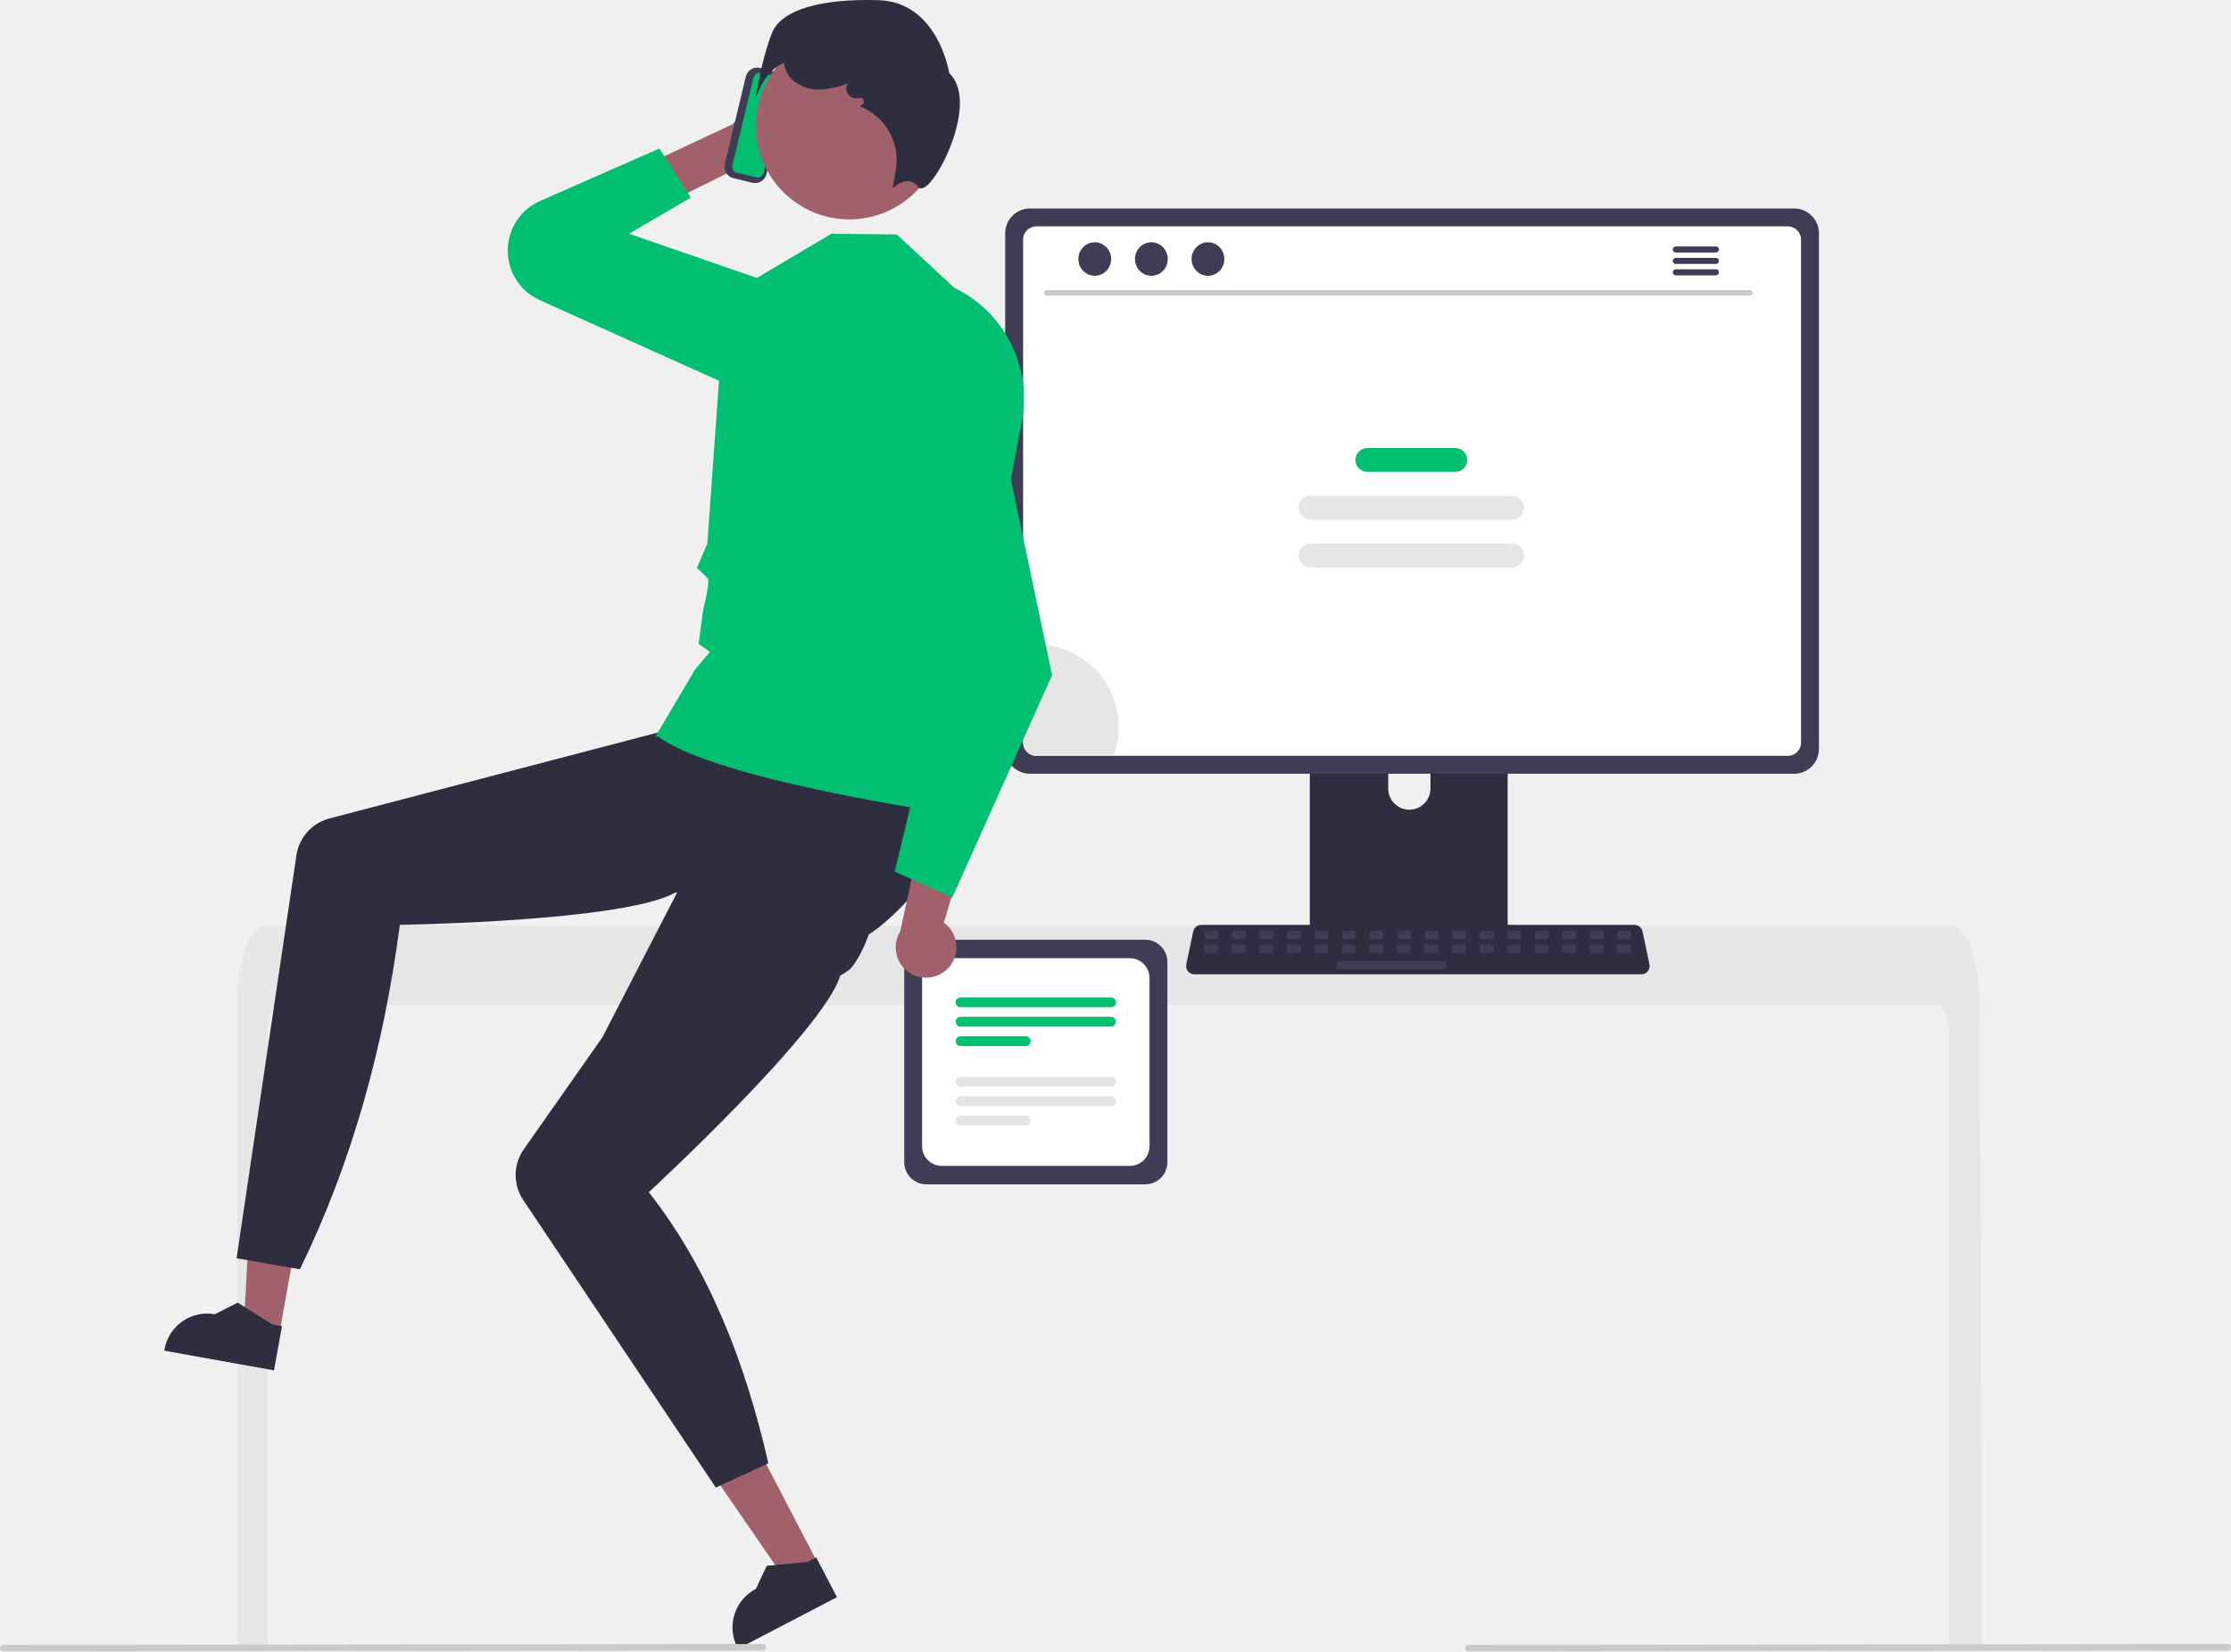
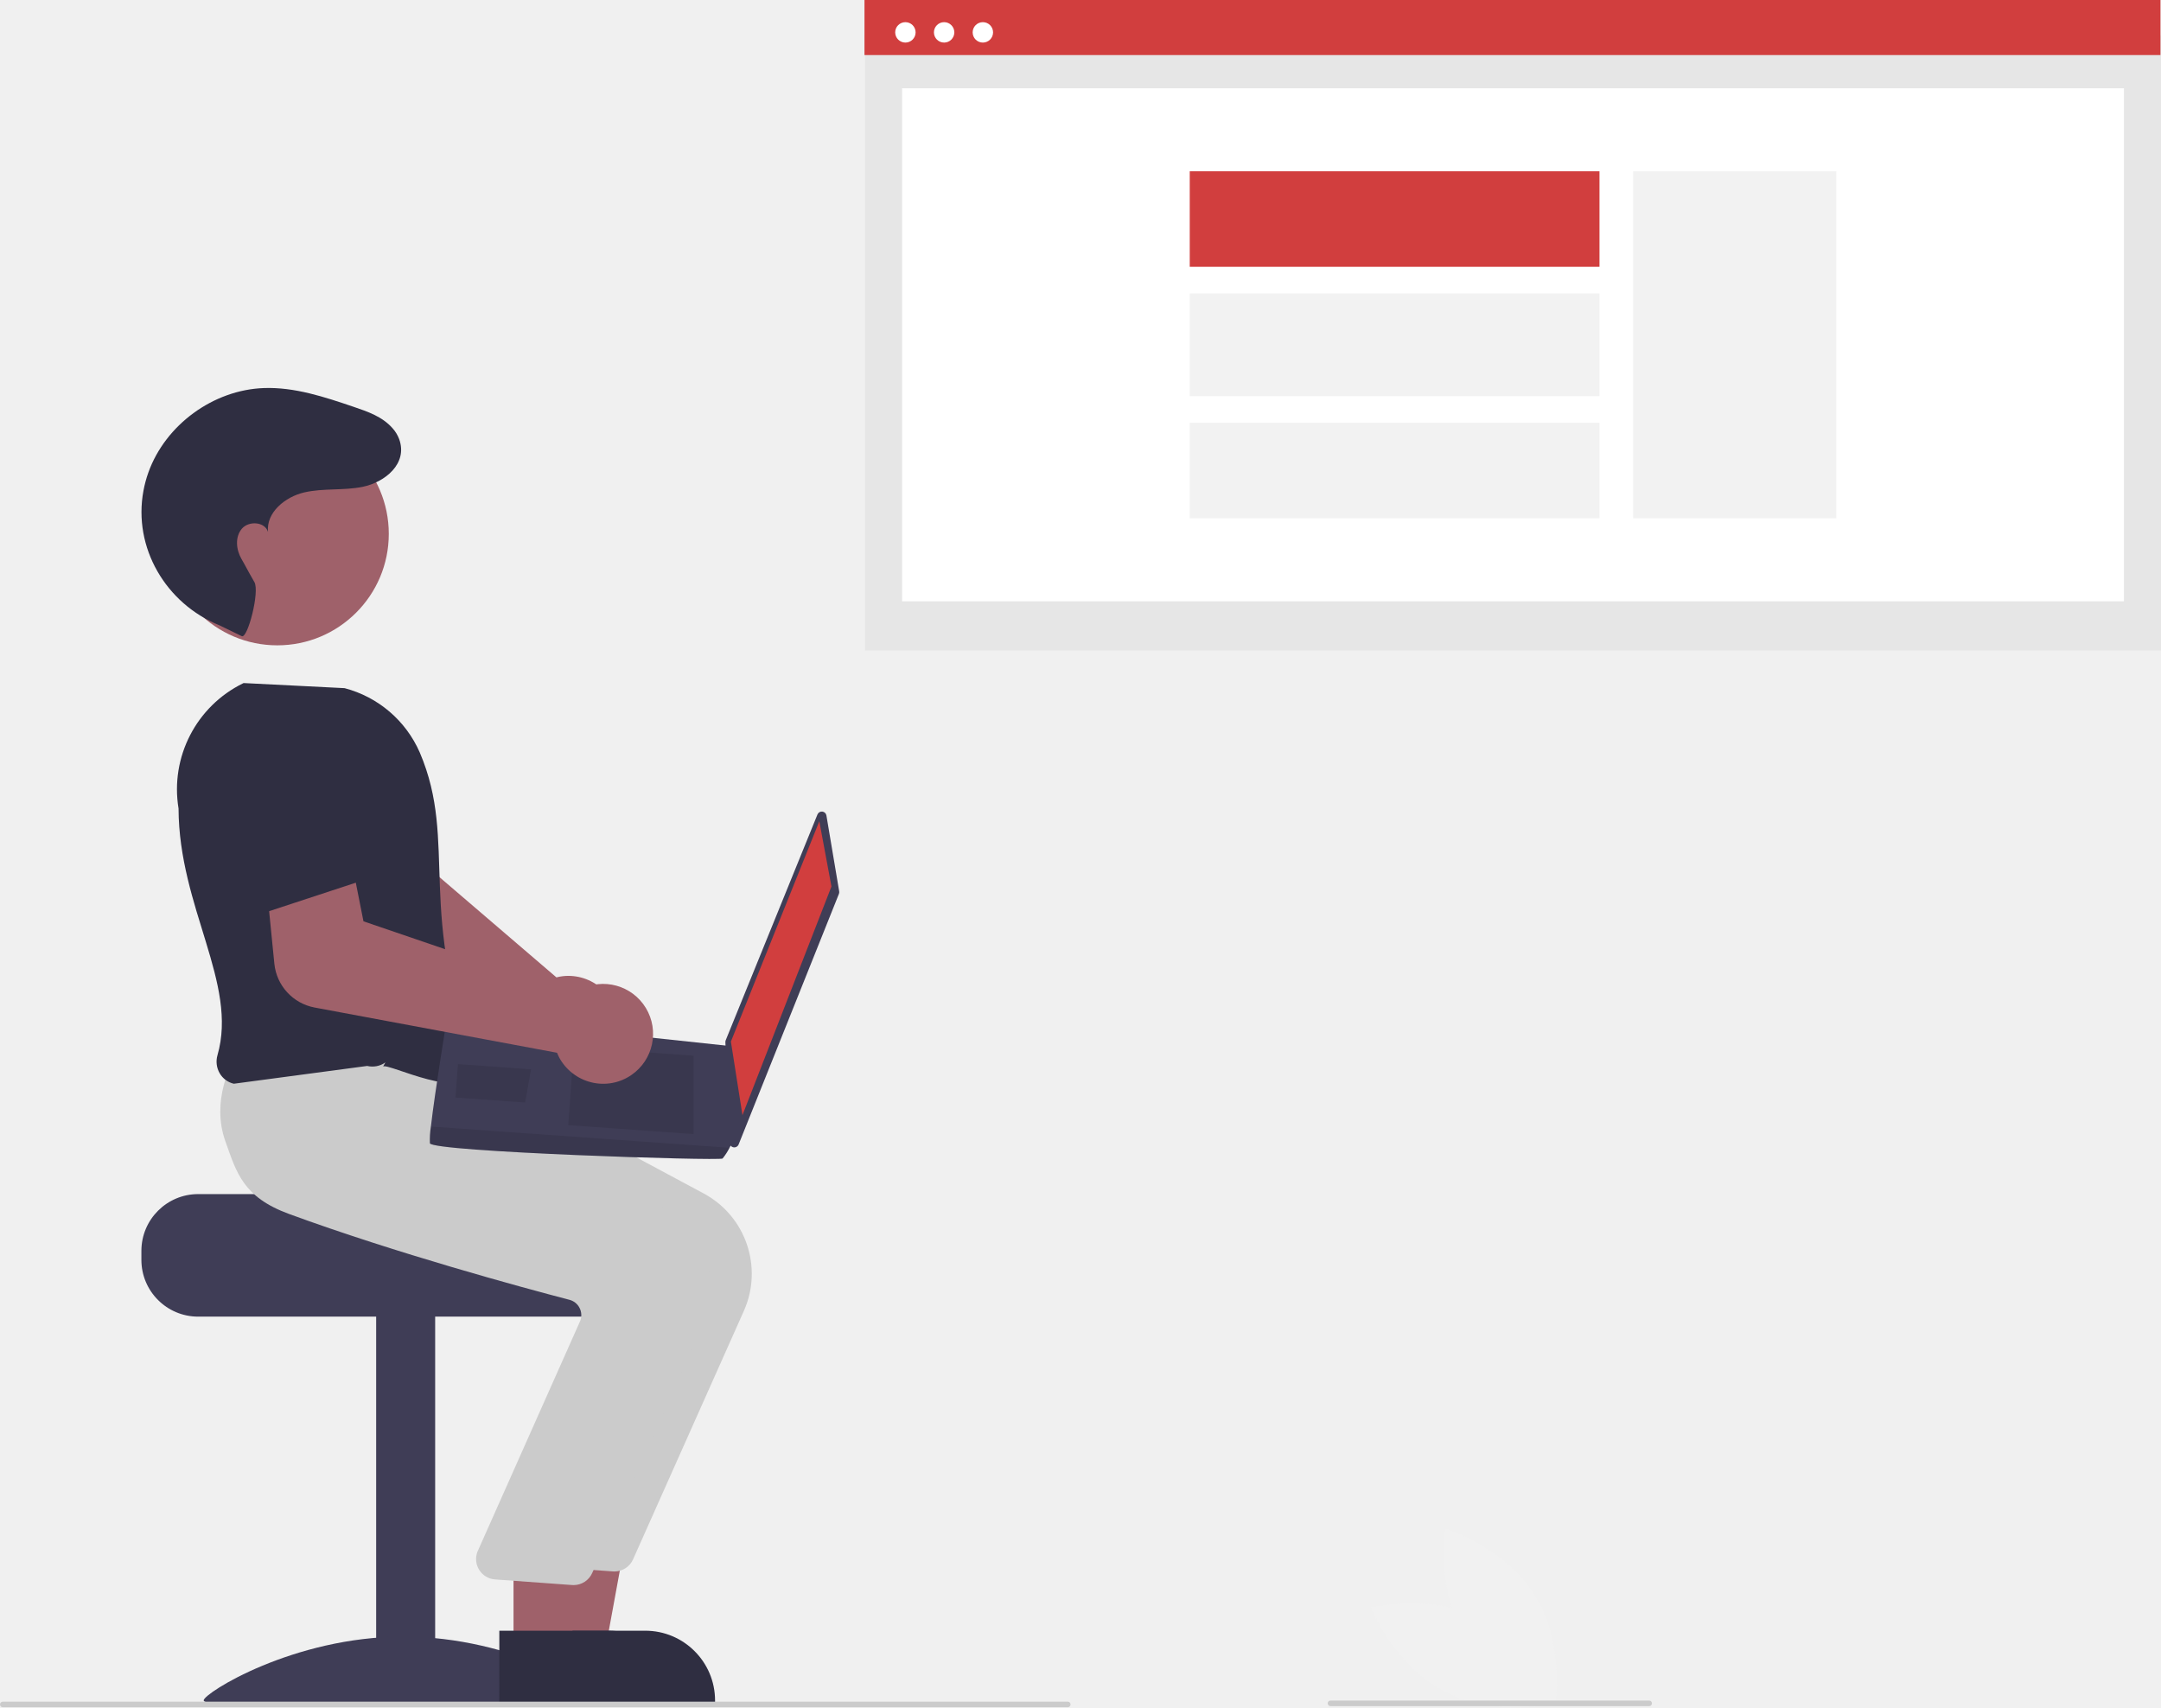
- <svg xmlns="http://www.w3.org/2000/svg" data-name="Layer 1" width="810.131" height="599.609" viewBox="0 0 810.131 599.609">
-   <path d="M431.331,209.196l8.563,13.383,30.548-15.144,15.706-4.802a12.192,12.192,0,0,0,4.805-20.524h0a12.192,12.192,0,0,0-16.946.2l-13.18,13.046Z" transform="translate(-194.9343 -150.1956)" fill="#a0616a" />
-   <path d="M445.781,221.955l-11.417-17.844-43.289,19.045a19.71,19.71,0,0,0-11.611,15.521h0a19.71,19.71,0,0,0,11.244,20.395l69.007,31.032a20.119,20.119,0,0,0,26.513-9.332h0a20.119,20.119,0,0,0-11.113-27.805l-51.765-17.919Z" transform="translate(-194.9343 -150.1956)" fill="#01bf71" />
-   <path d="M902.658,524.88c0-5.36-1.8-9.71-4.01-9.72h-602.49c-2.22.01-4.01,4.36-4.02,9.72v220.643a2.003,2.003,0,0,1-1.809,1.994q-2.426.233-4.851.433c-.04,0-.08.01-.12.01-.88.08-1.76.14-2.64.21h-.01q-.679-1.255-1.342-2.533a2.011,2.011,0,0,1-.228-.929V512.27c0-1.48.06-2.97.16-4.44a56.885,56.885,0,0,1,.75-6.02c1.69-9.29,5.51-15.58,9.85-15.6h611a4.683,4.683,0,0,1,1.84.39,7.174,7.174,0,0,1,2.27,1.59,14.069,14.069,0,0,1,2.23,3.05c2.14,3.77,3.67,9.39,4.21,15.93,0,.06.01.12.01.18.14,1.62.21,3.27.2,4.92l.14,21.43.09,12.78.27,40.1.1,14.24.44,146.2v0a2,2,0,0,1-2,2h-8.04a2,2,0,0,1-2-2Z" transform="translate(-194.9343 -150.1956)" fill="#e6e6e6" />
-   <polygon points="101.479 483.961 88.516 481.633 91.326 430.523 110.459 433.959 101.479 483.961" fill="#a0616a" />
-   <path d="M294.442,647.762l-39.864-7.158.091-.504a15.765,15.765,0,0,1,18.302-12.73l.001 0,8.274-4.217,12.594,7.964,3.48.625Z" transform="translate(-194.9343 -150.1956)" fill="#2f2e41" />
-   <path d="M610.807,580.21H531.318a8.044,8.044,0,0,1-8.035-8.035v-72.729A8.044,8.044,0,0,1,531.318,491.411h79.489a8.044,8.044,0,0,1,8.035,8.035v72.729A8.044,8.044,0,0,1,610.807,580.21Z" transform="translate(-194.9343 -150.1956)" fill="#3f3d56" />
-   <path d="M605.22,573.513H536.905a7.142,7.142,0,0,1-7.134-7.134V505.242a7.142,7.142,0,0,1,7.134-7.134h68.314a7.142,7.142,0,0,1,7.134,7.134v61.137A7.142,7.142,0,0,1,605.22,573.513Z" transform="translate(-194.9343 -150.1956)" fill="#fff" />
-   <path d="M598.405,515.907H543.72a1.783,1.783,0,1,1,0-3.567H598.405a1.783,1.783,0,1,1,0,3.567Z" transform="translate(-194.9343 -150.1956)" fill="#01bf71" />
-   <path d="M598.405,522.955H543.72a1.784,1.784,0,0,1,0-3.567H598.405a1.784,1.784,0,0,1,0,3.567Z" transform="translate(-194.9343 -150.1956)" fill="#01bf71" />
-   <path d="M567.425,530.002H543.72a1.784,1.784,0,0,1,0-3.567h23.705a1.784,1.784,0,0,1,0,3.567Z" transform="translate(-194.9343 -150.1956)" fill="#01bf71" />
-   <path d="M598.405,544.761H543.72a1.783,1.783,0,1,1,0-3.567H598.405a1.783,1.783,0,1,1,0,3.567Z" transform="translate(-194.9343 -150.1956)" fill="#e4e4e4" />
-   <path d="M598.405,551.809H543.72a1.784,1.784,0,1,1,0-3.567H598.405a1.784,1.784,0,1,1,0,3.567Z" transform="translate(-194.9343 -150.1956)" fill="#e4e4e4" />
-   <path d="M567.425,558.856H543.72a1.784,1.784,0,0,1,0-3.567h23.705a1.784,1.784,0,0,1,0,3.567Z" transform="translate(-194.9343 -150.1956)" fill="#e4e4e4" />
-   <path d="M738.942,385.934H674.023a3.464,3.464,0,0,0-3.459,3.467V491.955h71.845V389.402A3.466,3.466,0,0,0,738.942,385.934ZM706.701,444.204a7.702,7.702,0,0,1-7.666-7.666V424.709a7.666,7.666,0,0,1,15.332,0v11.829a7.702,7.702,0,0,1-7.666,7.666Z" transform="translate(-194.9343 -150.1956)" fill="#2f2e41" />
-   <path d="M670.341,488.675v9.894a1.938,1.938,0,0,0,1.934,1.934h68.422a1.944,1.944,0,0,0,1.934-1.934V488.675Z" transform="translate(-194.9343 -150.1956)" fill="#3f3d56" />
-   <path d="M846.443,225.888H568.938a9.008,9.008,0,0,0-8.994,8.994V422.144a9.003,9.003,0,0,0,8.994,8.994H846.443a9.003,9.003,0,0,0,8.994-8.994V234.882A9.008,9.008,0,0,0,846.443,225.888Z" transform="translate(-194.9343 -150.1956)" fill="#3f3d56" />
-   <path d="M844.126,232.384h-272.87a4.82,4.82,0,0,0-4.81,4.82v182.62a4.818,4.818,0,0,0,4.81,4.81h272.87a4.818,4.818,0,0,0,4.81-4.81v-182.62A4.82,4.82,0,0,0,844.126,232.384Z" transform="translate(-194.9343 -150.1956)" fill="#fff" />
-   <path d="M790.976,503.947H628.633a2.986,2.986,0,0,1-2.922-3.602l2.519-11.964a2.999,2.999,0,0,1,2.922-2.371H788.457a2.999,2.999,0,0,1,2.922,2.371l2.519,11.964a2.986,2.986,0,0,1-2.922,3.602Z" transform="translate(-194.9343 -150.1956)" fill="#2f2e41" />
-   <rect x="437.37" y="337.969" width="5" height="3" rx="0.488" fill="#3f3d56" />
-   <rect x="447.37" y="337.969" width="5" height="3" rx="0.488" fill="#3f3d56" />
-   <rect x="457.37" y="337.969" width="5" height="3" rx="0.488" fill="#3f3d56" />
-   <rect x="467.37" y="337.969" width="5" height="3" rx="0.488" fill="#3f3d56" />
-   <rect x="477.37" y="337.969" width="5" height="3" rx="0.488" fill="#3f3d56" />
-   <rect x="487.37" y="337.969" width="5" height="3" rx="0.488" fill="#3f3d56" />
-   <rect x="497.37" y="337.969" width="5" height="3" rx="0.488" fill="#3f3d56" />
-   <rect x="507.37" y="337.969" width="5" height="3" rx="0.488" fill="#3f3d56" />
-   <rect x="517.37" y="337.969" width="5" height="3" rx="0.488" fill="#3f3d56" />
-   <rect x="527.37" y="337.969" width="5" height="3" rx="0.488" fill="#3f3d56" />
-   <rect x="537.37" y="337.969" width="5" height="3" rx="0.488" fill="#3f3d56" />
-   <rect x="547.37" y="337.969" width="5" height="3" rx="0.488" fill="#3f3d56" />
-   <rect x="557.37" y="337.969" width="5" height="3" rx="0.488" fill="#3f3d56" />
-   <rect x="567.37" y="337.969" width="5" height="3" rx="0.488" fill="#3f3d56" />
-   <rect x="577.37" y="337.969" width="5" height="3" rx="0.488" fill="#3f3d56" />
-   <rect x="587.37" y="337.969" width="5" height="3" rx="0.488" fill="#3f3d56" />
-   <rect x="437.252" y="342.969" width="5" height="3" rx="0.488" fill="#3f3d56" />
-   <rect x="447.252" y="342.969" width="5" height="3" rx="0.488" fill="#3f3d56" />
-   <rect x="457.252" y="342.969" width="5" height="3" rx="0.488" fill="#3f3d56" />
-   <rect x="467.252" y="342.969" width="5" height="3" rx="0.488" fill="#3f3d56" />
-   <rect x="477.252" y="342.969" width="5" height="3" rx="0.488" fill="#3f3d56" />
-   <rect x="487.252" y="342.969" width="5" height="3" rx="0.488" fill="#3f3d56" />
-   <rect x="497.252" y="342.969" width="5" height="3" rx="0.488" fill="#3f3d56" />
-   <rect x="507.252" y="342.969" width="5" height="3" rx="0.488" fill="#3f3d56" />
-   <rect x="517.252" y="342.969" width="5" height="3" rx="0.488" fill="#3f3d56" />
-   <rect x="527.252" y="342.969" width="5" height="3" rx="0.488" fill="#3f3d56" />
-   <rect x="537.252" y="342.969" width="5" height="3" rx="0.488" fill="#3f3d56" />
-   <rect x="547.252" y="342.969" width="5" height="3" rx="0.488" fill="#3f3d56" />
-   <rect x="557.252" y="342.969" width="5" height="3" rx="0.488" fill="#3f3d56" />
-   <rect x="567.252" y="342.969" width="5" height="3" rx="0.488" fill="#3f3d56" />
-   <rect x="577.252" y="342.969" width="5" height="3" rx="0.488" fill="#3f3d56" />
-   <rect x="587.252" y="342.969" width="5" height="3" rx="0.488" fill="#3f3d56" />
-   <rect x="485.252" y="348.969" width="40" height="3" rx="0.488" fill="#3f3d56" />
-   <path d="M825.334,732.182l-7.71-12.39-1.54,7.08c-.27,1.24-.54,2.5-.79,3.75-2.19-1.87-4.52-3.6-6.8-5.26q-10.5-7.62-20.99-15.26l2.19,12.7c1.35,7.82,2.76,15.8,6.1,22.95.37.81.77,1.61,1.2,2.39h32.54a10.487,10.487,0,0,0,.54-2.24.775.775,0,0,0,.01-.15C830.594,740.902,827.914,736.332,825.334,732.182Z" transform="translate(-194.9343 -150.1956)" fill="#f0f0f0" />
-   <path d="M385.334,732.182l-7.71-12.39-1.54,7.08c-.27,1.24-.54,2.5-.79,3.75-2.19-1.87-4.52-3.6-6.8-5.26q-10.5-7.62-20.99-15.26l2.19,12.7c1.35,7.82,2.76,15.8,6.1,22.95.37.81.77,1.61,1.2,2.39h32.54a10.487,10.487,0,0,0,.54-2.24.775.775,0,0,0,.01-.15C390.594,740.902,387.914,736.332,385.334,732.182Z" transform="translate(-194.9343 -150.1956)" fill="#f0f0f0" />
-   <path d="M1003.875,749.497l-275.75.307a1.191,1.191,0,0,1,0-2.381l275.75-.307a1.191,1.191,0,1,1,0,2.381Z" transform="translate(-194.9343 -150.1956)" fill="#cacaca" />
-   <path d="M830.41,257.545H575.086a1.016,1.016,0,0,1,0-2.031H830.41a1.016,1.016,0,0,1,0,2.031Z" transform="translate(-194.9343 -150.1956)" fill="#cacaca" />
-   <ellipse cx="397.532" cy="94.052" rx="5.95" ry="6.083" fill="#3f3d56" />
-   <ellipse cx="418.088" cy="94.052" rx="5.95" ry="6.083" fill="#3f3d56" />
-   <ellipse cx="438.644" cy="94.052" rx="5.95" ry="6.083" fill="#3f3d56" />
-   <path d="M818.033,239.672H803.431a1.106,1.106,0,0,0,0,2.211h14.602a1.106,1.106,0,0,0,0-2.211Z" transform="translate(-194.9343 -150.1956)" fill="#3f3d56" />
-   <path d="M818.033,243.822H803.431a1.106,1.106,0,0,0,0,2.211h14.602a1.106,1.106,0,0,0,0-2.211Z" transform="translate(-194.9343 -150.1956)" fill="#3f3d56" />
-   <path d="M818.033,247.967H803.431a1.106,1.106,0,0,0,0,2.211h14.602a1.106,1.106,0,0,0,0-2.211Z" transform="translate(-194.9343 -150.1956)" fill="#3f3d56" />
-   <rect x="492.185" y="162.668" width="40.582" height="8.678" rx="4.339" fill="#01bf71" />
-   <rect x="471.575" y="180.024" width="81.802" height="8.678" rx="4.339" fill="#e6e6e6" />
-   <rect x="471.575" y="197.379" width="81.802" height="8.678" rx="4.339" fill="#e6e6e6" />
-   <path d="M601.186,414.164a29.815,29.815,0,0,1-1.88,10.47h-28.05a4.818,4.818,0,0,1-4.81-4.81v-35.28a29.628,29.628,0,0,1,4.74-.38A29.998,29.998,0,0,1,601.186,414.164Z" transform="translate(-194.9343 -150.1956)" fill="#e6e6e6" />
-   <path d="M545.843,442.058c-.42,12.15-26.26,44.93-39.85,49.63-2.31.8-3.66,1.24-3.66,1.24l-4.73-1.43-57.28-17.33c-10.03,5.9-39.95,8.9-64.5,10.4-19.54,1.19-35.69,1.43-35.69,1.43-5.765,43.841-17.125,85.778-36.29,125.06l-23-4L302.571,460.738a16.3,16.3,0,0,1,11.998-13.375l156.304-40.885s8.62-1.56,26.8,7.21C527.603,428.128,546.143,433.218,545.843,442.058Z" transform="translate(-194.9343 -150.1956)" fill="#2f2e41" />
-   <polygon points="297.161 567.951 285.481 574.036 256.449 531.879 273.689 522.897 297.161 567.951" fill="#a0616a" />
-   <path d="M498.856,730.117l-35.919,18.714-.237-.454a15.765,15.765,0,0,1,6.696-21.265l.001-0,3.967-8.396,14.835-1.4,3.135-1.634Z" transform="translate(-194.9343 -150.1956)" fill="#2f2e41" />
-   <path d="M515.976,439.707c5.242,10.969-2.526,51.98-12.406,62.428l-2.623,1.784-.887.462c-5.927,20.048-69.529,78.684-69.529,78.684,21.484,27.368,34.873,61.017,43.416,98.427l-19.086,8.817-69.926-104.39a16.3,16.3,0,0,1,.202-18.437L413.664,526.846l46.484-90.04C493.363,435.782,512.157,431.729,515.976,439.707Z" transform="translate(-194.9343 -150.1956)" fill="#2f2e41" />
-   <path d="M544.236,446.325c-100.393-15.267-109.54-28.997-110.522-28.753l-.871.217,14.545-24.585,5.335-6.302-4.104-2.933,1.628-12.184c1.27-4.936,2.298-10.748,1.75-11.527-1.131-1.253-3.65-3.53-3.675-3.553l-.324-.293,3.781-8.822,5.064-70.534,13.055-26.026,26.945-15.974,23.75.287,20.872,19.359a44.674,44.674,0,0,1,24.534,48.539l-10.602,55.998-3.9,28.863,6.364,6.363-3.96,3.96-2.354,13.484,2.411,15.271c1.885,13.875-6.496,14.702-7.115,14.875-.037.011-1.858,4.777-1.935,4.777C544.715,446.834,544.699,446.396,544.236,446.325Z" transform="translate(-194.9343 -150.1956)" fill="#01bf71" />
-   <path d="M538.965,502A10.962,10.962,0,0,0,537.68,485.24l11.013-37.367-19.361,5.912-7.49,34.578a11.022,11.022,0,0,0,17.123,13.637Z" transform="translate(-194.9343 -150.1956)" fill="#a0616a" />
-   <path d="M540.753,476.072l-20.927-9.387,16.786-69.709-31.261-75.887a27.638,27.638,0,0,1,19.87-37.573h0A27.667,27.667,0,0,1,557.951,304.879l19.012,90.467Z" transform="translate(-194.9343 -150.1956)" fill="#01bf71" />
-   <path d="M458.123,209.789l7.649-31.814a4.227,4.227,0,0,1,5.093-3.118l6.934,1.667a4.227,4.227,0,0,1,3.118,5.093l-7.649,31.814a4.227,4.227,0,0,1-5.093,3.118l-6.934-1.667A4.227,4.227,0,0,1,458.123,209.789Z" transform="translate(-194.9343 -150.1956)" fill="#3f3d56" />
-   <path d="M471.286,176.675a2.278,2.278,0,0,0-2.744,1.68l-7.649,31.814a2.278,2.278,0,0,0,1.68,2.744l6.934,1.667a2.278,2.278,0,0,0,2.744-1.68l7.649-31.814a2.278,2.278,0,0,0-1.68-2.744Z" transform="translate(-194.9343 -150.1956)" fill="#01bf71" />
-   <circle cx="308.432" cy="45.699" r="33.958" fill="#a0616a" />
-   <path d="M519.029,218.6l1.223-6.878a20.909,20.909,0,0,0-12.112-22.496l-1.049-.507.864-.462a1.334,1.334,0,0,0-.794-2.5l-.981.122a3.494,3.494,0,0,1-3.296-5.458,30.328,30.328,0,0,1-10.675,2.295c-5.308-.04-9.92-2.627-11.75-6.592a9.513,9.513,0,0,1-.811-3.118c-5.607,2.209-8.63,8.833-8.662,8.902l-1.658,3.699.709-3.991c.021-.122,2.192-12.209,5.338-19.709h0c3.383-8.063,17.467-12.313,38.625-11.641,20.666.649,25.25,24.212,25.644,26.492,5.871,5.649,3.738,16.344,1.932,22.243-2.924,9.553-8.695,19.059-11.875,19.56a1.467,1.467,0,0,1-1.498-.637,4.222,4.222,0,0,0-2.889-1.918c-2.569-.365-5.221,1.741-5.248,1.762Z" transform="translate(-194.9343 -150.1956)" fill="#2f2e41" />
-   <path d="M471.875,749.497l-275.75.307a1.191,1.191,0,0,1,0-2.381l275.75-.307a1.191,1.191,0,1,1,0,2.381Z" transform="translate(-194.9343 -150.1956)" fill="#cacaca" />
+ <svg xmlns="http://www.w3.org/2000/svg" data-name="Layer 1" width="773.114" height="610.804" viewBox="0 0 773.114 610.804">
+   <rect id="e81a7c33-c795-457d-8abc-c4a3c260cd56" data-name="Rectangle 62" x="309.473" y="12.711" width="463.641" height="220.006" fill="#e6e6e6" />
+   <rect id="be98c830-918a-42d1-b1b0-0085d5874e90" data-name="Rectangle 75" x="322.731" y="31.577" width="437.126" height="183.558" fill="#fff" />
+   <rect id="ea07d9fd-7a34-4098-acd7-056fd1871281" data-name="Rectangle 80" x="309.276" width="463.641" height="19.697" fill="#d13e3e" />
+   <circle id="b9ed5a45-8896-4ed9-86b4-15f853c9a185" data-name="Ellipse 90" cx="323.913" cy="11.582" r="3.651" fill="#fff" />
+   <circle id="a9233a38-f8ba-48e0-88f3-496fd4836d40" data-name="Ellipse 91" cx="337.77" cy="11.582" r="3.651" fill="#fff" />
+   <circle id="aa82180f-a6a9-4f5f-82fc-e73106f4ad92" data-name="Ellipse 92" cx="351.627" cy="11.582" r="3.651" fill="#fff" />
+   <rect x="584.272" y="61.279" width="72.676" height="124.155" fill="#f2f2f2" />
+   <rect x="425.64" y="61.277" width="146.59" height="34.175" fill="#d13e3e" />
+   <rect x="425.64" y="104.969" width="146.59" height="36.771" fill="#f2f2f2" />
+   <rect x="425.64" y="151.257" width="146.59" height="34.175" fill="#f2f2f2" />
+   <path d="M434.646,511.7a17.867,17.867,0,0,0-19.79-17.862,17.202,17.202,0,0,0-2.348.433l-60.464-51.827,3.613-19.475-29.802-9.658-8.985,31.211a18.103,18.103,0,0,0,7.68,20.204l74.381,47.045a17.068,17.068,0,0,0,.091,1.752,17.867,17.867,0,0,0,21.691,15.502,17.382,17.382,0,0,0,2.105-.608A17.92,17.92,0,0,0,434.646,511.7Z" transform="translate(-213.4429 -144.5982)" fill="#9f616a" />
+   <path d="M284.325,571.807h77.958c0,2.241,80.345,4.059,80.345,4.059a20.884,20.884,0,0,1,3.426,3.248,20.152,20.152,0,0,1,4.71,12.99v3.248A20.305,20.305,0,0,1,430.466,615.65H284.325a20.315,20.315,0,0,1-20.297-20.297v-3.248A20.326,20.326,0,0,1,284.325,571.807Z" transform="translate(-213.4429 -144.5982)" fill="#3f3d56" />
+   <rect x="134.573" y="470.245" width="21.109" height="136.399" fill="#3f3d56" />
+   <path d="M429.206,752.939c0,2.554-31.988.988-71.447.988s-71.447,1.566-71.447-.988,31.988-22.806,71.447-22.806S429.206,750.385,429.206,752.939Z" transform="translate(-213.4429 -144.5982)" fill="#3f3d56" />
+   <polygon points="196.707 589.916 216.613 589.914 226.084 538.282 196.703 538.284 196.707 589.916" fill="#9f616a" />
+   <path d="M405.072,753.811l64.189-.002v-.812a24.984,24.984,0,0,0-24.983-24.984h-.003l-39.205.002Z" transform="translate(-213.4429 -144.5982)" fill="#2f2e41" />
+   <path d="M439.924,702.496l39.687-88.996a32.616,32.616,0,0,0-14.32-41.868l-86.083-46.161-39.282-3.341-36.234-3.294-.261.442c-.334.565-8.125,14.021-2.859,28.776,3.995,11.192,14.385,19.934,30.883,25.984,38.507,14.119,82.991,26.187,100.328,30.719a5.604,5.604,0,0,1,3.591,2.857,5.681,5.681,0,0,1,.319,4.545L398.822,694.997a7.307,7.307,0,0,0,6.186,9.79l27.55,2.006q.351.033.699.033A7.302,7.302,0,0,0,439.924,702.496Z" transform="translate(-213.4429 -144.5982)" fill="#cbcbcb" />
+   <polygon points="183.716 589.916 203.622 589.914 213.094 538.282 183.713 538.284 183.716 589.916" fill="#9f616a" />
+   <path d="M392.082,753.811l64.189-.002v-.812a24.984,24.984,0,0,0-24.983-24.984h-.003l-39.205.002Z" transform="translate(-213.4429 -144.5982)" fill="#2f2e41" />
+   <path d="M425.31,707.367l39.687-88.996a32.616,32.616,0,0,0-14.32-41.868l-86.083-46.161-39.282-3.341-28.381-2.462.004-.389c-.334.565-8.125,14.021-2.859,28.776,3.995,11.192,6.266,19.934,22.764,25.984,38.507,14.119,82.991,26.187,100.328,30.719a5.604,5.604,0,0,1,3.591,2.857,5.681,5.681,0,0,1,.319,4.545L384.208,699.868a7.307,7.307,0,0,0,6.186,9.79l27.55,2.006q.351.033.699.033A7.302,7.302,0,0,0,425.31,707.367Z" transform="translate(-213.4429 -144.5982)" fill="#cbcbcb" />
+   <path d="M350.517,526.163c1.903-1.346,29.228,12.99,34.1,1.624-22.733-56.833-7.068-81.374-20.993-113.965a40.581,40.581,0,0,0-26.901-23.025l-36.129-1.824-.187.09a42.227,42.227,0,0,0-23.089,44.798c.129,35.469,21.35,62.521,13.93,88.247a8.317,8.317,0,0,0,.786,6.468,7.931,7.931,0,0,0,5.059,3.749l47.705-6.364a8.061,8.061,0,0,0,6.522-1.262Z" transform="translate(-213.4429 -144.5982)" fill="#2f2e41" />
+   <circle cx="99.209" cy="190.998" r="39.882" fill="#9f616a" />
+   <path d="M299.948,372.203c2.119.927,6.458-15.958,4.515-19.335-2.891-5.022-2.72-4.986-4.639-8.309s-2.348-7.871.137-10.794,8.236-2.536,9.37,1.13c-.73-6.963,6.157-12.559,12.979-14.132s14.017-.596,20.877-1.996c7.961-1.624,16.243-8.297,13.067-17.051a12.33,12.33,0,0,0-2.405-3.952c-3.67-4.126-8.803-5.888-13.822-7.591-10.441-3.544-21.168-7.132-32.187-6.741-18.105.643-35.22,13.159-41.32,30.218a42.473,42.473,0,0,0-1.759,6.536c-3.782,20.337,8.028,40.397,27.209,48.141Z" transform="translate(-213.4429 -144.5982)" fill="#2f2e41" />
+   <path d="M509.097,436.337l4.573,27.156a1.672,1.672,0,0,1-.096.899l-35.88,89.653a1.672,1.672,0,0,1-3.222-.551l-1.52-36.027a1.672,1.672,0,0,1,.121-.7l32.827-80.782a1.672,1.672,0,0,1,3.197.352Z" transform="translate(-213.4429 -144.5982)" fill="#3f3d56" />
+   <polygon points="293.114 293.823 297.46 317.153 265.619 398.964 261.485 372.647 293.114 293.823" fill="#d13e3e" />
+   <path d="M367.247,553.628c.783,3.058,103.64,6.369,104.707,5.444a21.674,21.674,0,0,0,2.474-3.828c1.078-1.925,2.076-3.856,2.076-3.856l-1.69-32.529L373.492,508.031s-4.483,27.146-5.89,39.617A29.957,29.957,0,0,0,367.247,553.628Z" transform="translate(-213.4429 -144.5982)" fill="#3f3d56" />
+   <polygon points="248.114 377.702 248.123 405.727 203.309 402.541 205.292 374.657 248.114 377.702" opacity="0.1" style="isolation:isolate" />
+   <polygon points="189.717 382.557 189.988 382.523 187.872 394.437 162.975 392.667 163.825 380.716 189.717 382.557" opacity="0.1" style="isolation:isolate" />
+   <path d="M367.247,553.628c.783,3.058,103.64,6.369,104.707,5.444a21.674,21.674,0,0,0,2.474-3.828l-106.826-7.596A29.957,29.957,0,0,0,367.247,553.628Z" transform="translate(-213.4429 -144.5982)" opacity="0.1" style="isolation:isolate" />
+   <path d="M325.946,505.051l86.764,16.192a17.078,17.078,0,0,0,.734,1.593,17.906,17.906,0,0,0,11.491,8.973,17.72,17.72,0,0,0,14.399-2.609,17.864,17.864,0,0,0-18.475-30.512,17.168,17.168,0,0,0-2.02,1.272l-75.361-25.744-3.857-19.429L308.361,456.856l3.239,32.57A17.767,17.767,0,0,0,325.946,505.051Z" transform="translate(-213.4429 -144.5982)" fill="#9f616a" />
+   <path d="M307.302,471.383l45.422-14.929-10.596-30.423a18.135,18.135,0,0,0-20.107-11.924h0a18.135,18.135,0,0,0-15.153,18.089Z" transform="translate(-213.4429 -144.5982)" fill="#2f2e41" />
+   <path d="M595.443,755.402h-381a1,1,0,1,1,0-2h381a1,1,0,0,1,0,2Z" transform="translate(-213.4429 -144.5982)" fill="#cbcbcb" />
+   <path d="M743.65,723.895c18.274,9.457,26.398,30.049,26.398,30.049s-21.503,5.258-39.777-4.199-26.398-30.049-26.398-30.049S725.376,714.438,743.65,723.895Z" transform="translate(-213.4429 -144.5982)" fill="#f1f1f1" />
+   <path d="M737.806,730.708c10.905,17.449,32.086,23.881,32.086,23.881s3.501-21.858-7.403-39.306-32.086-23.881-32.086-23.881S726.901,713.259,737.806,730.708Z" transform="translate(-213.4429 -144.5982)" fill="#f1f1f1" />
+   <path d="M803.443,755.005h-114a1,1,0,0,1,0-2h114a1,1,0,0,1,0,2Z" transform="translate(-213.4429 -144.5982)" fill="#cbcbcb" />
</svg>
